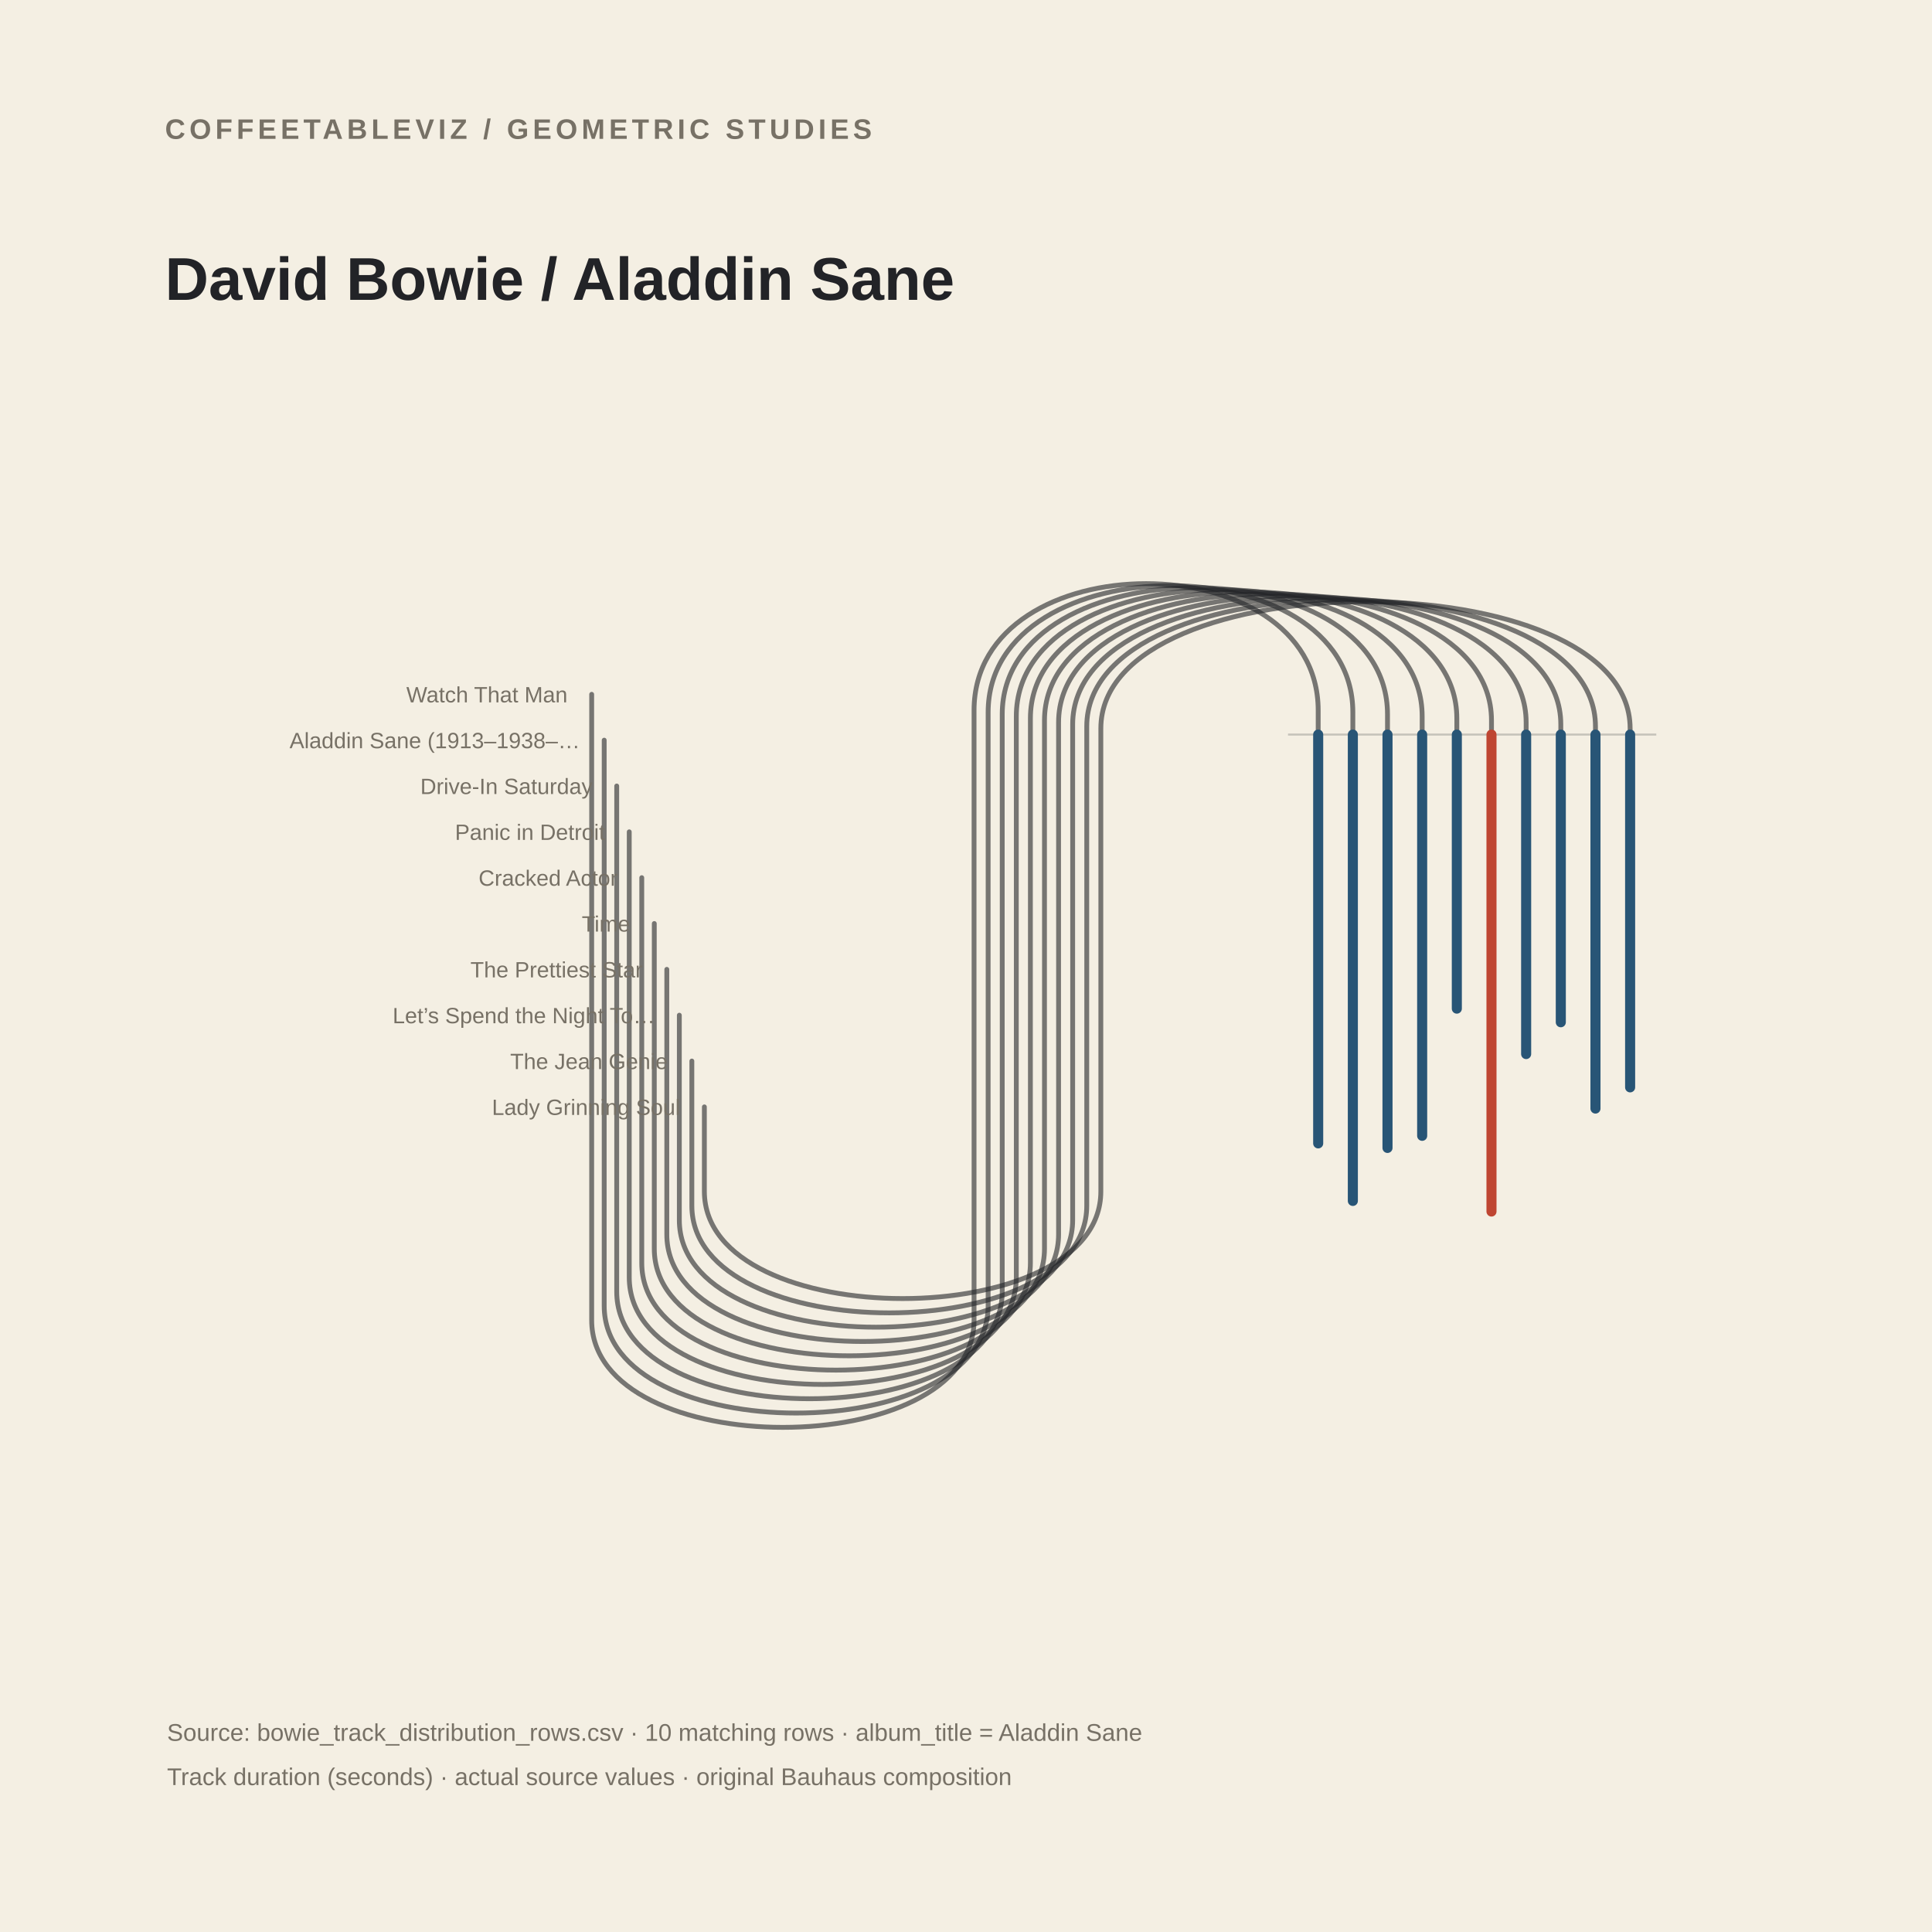
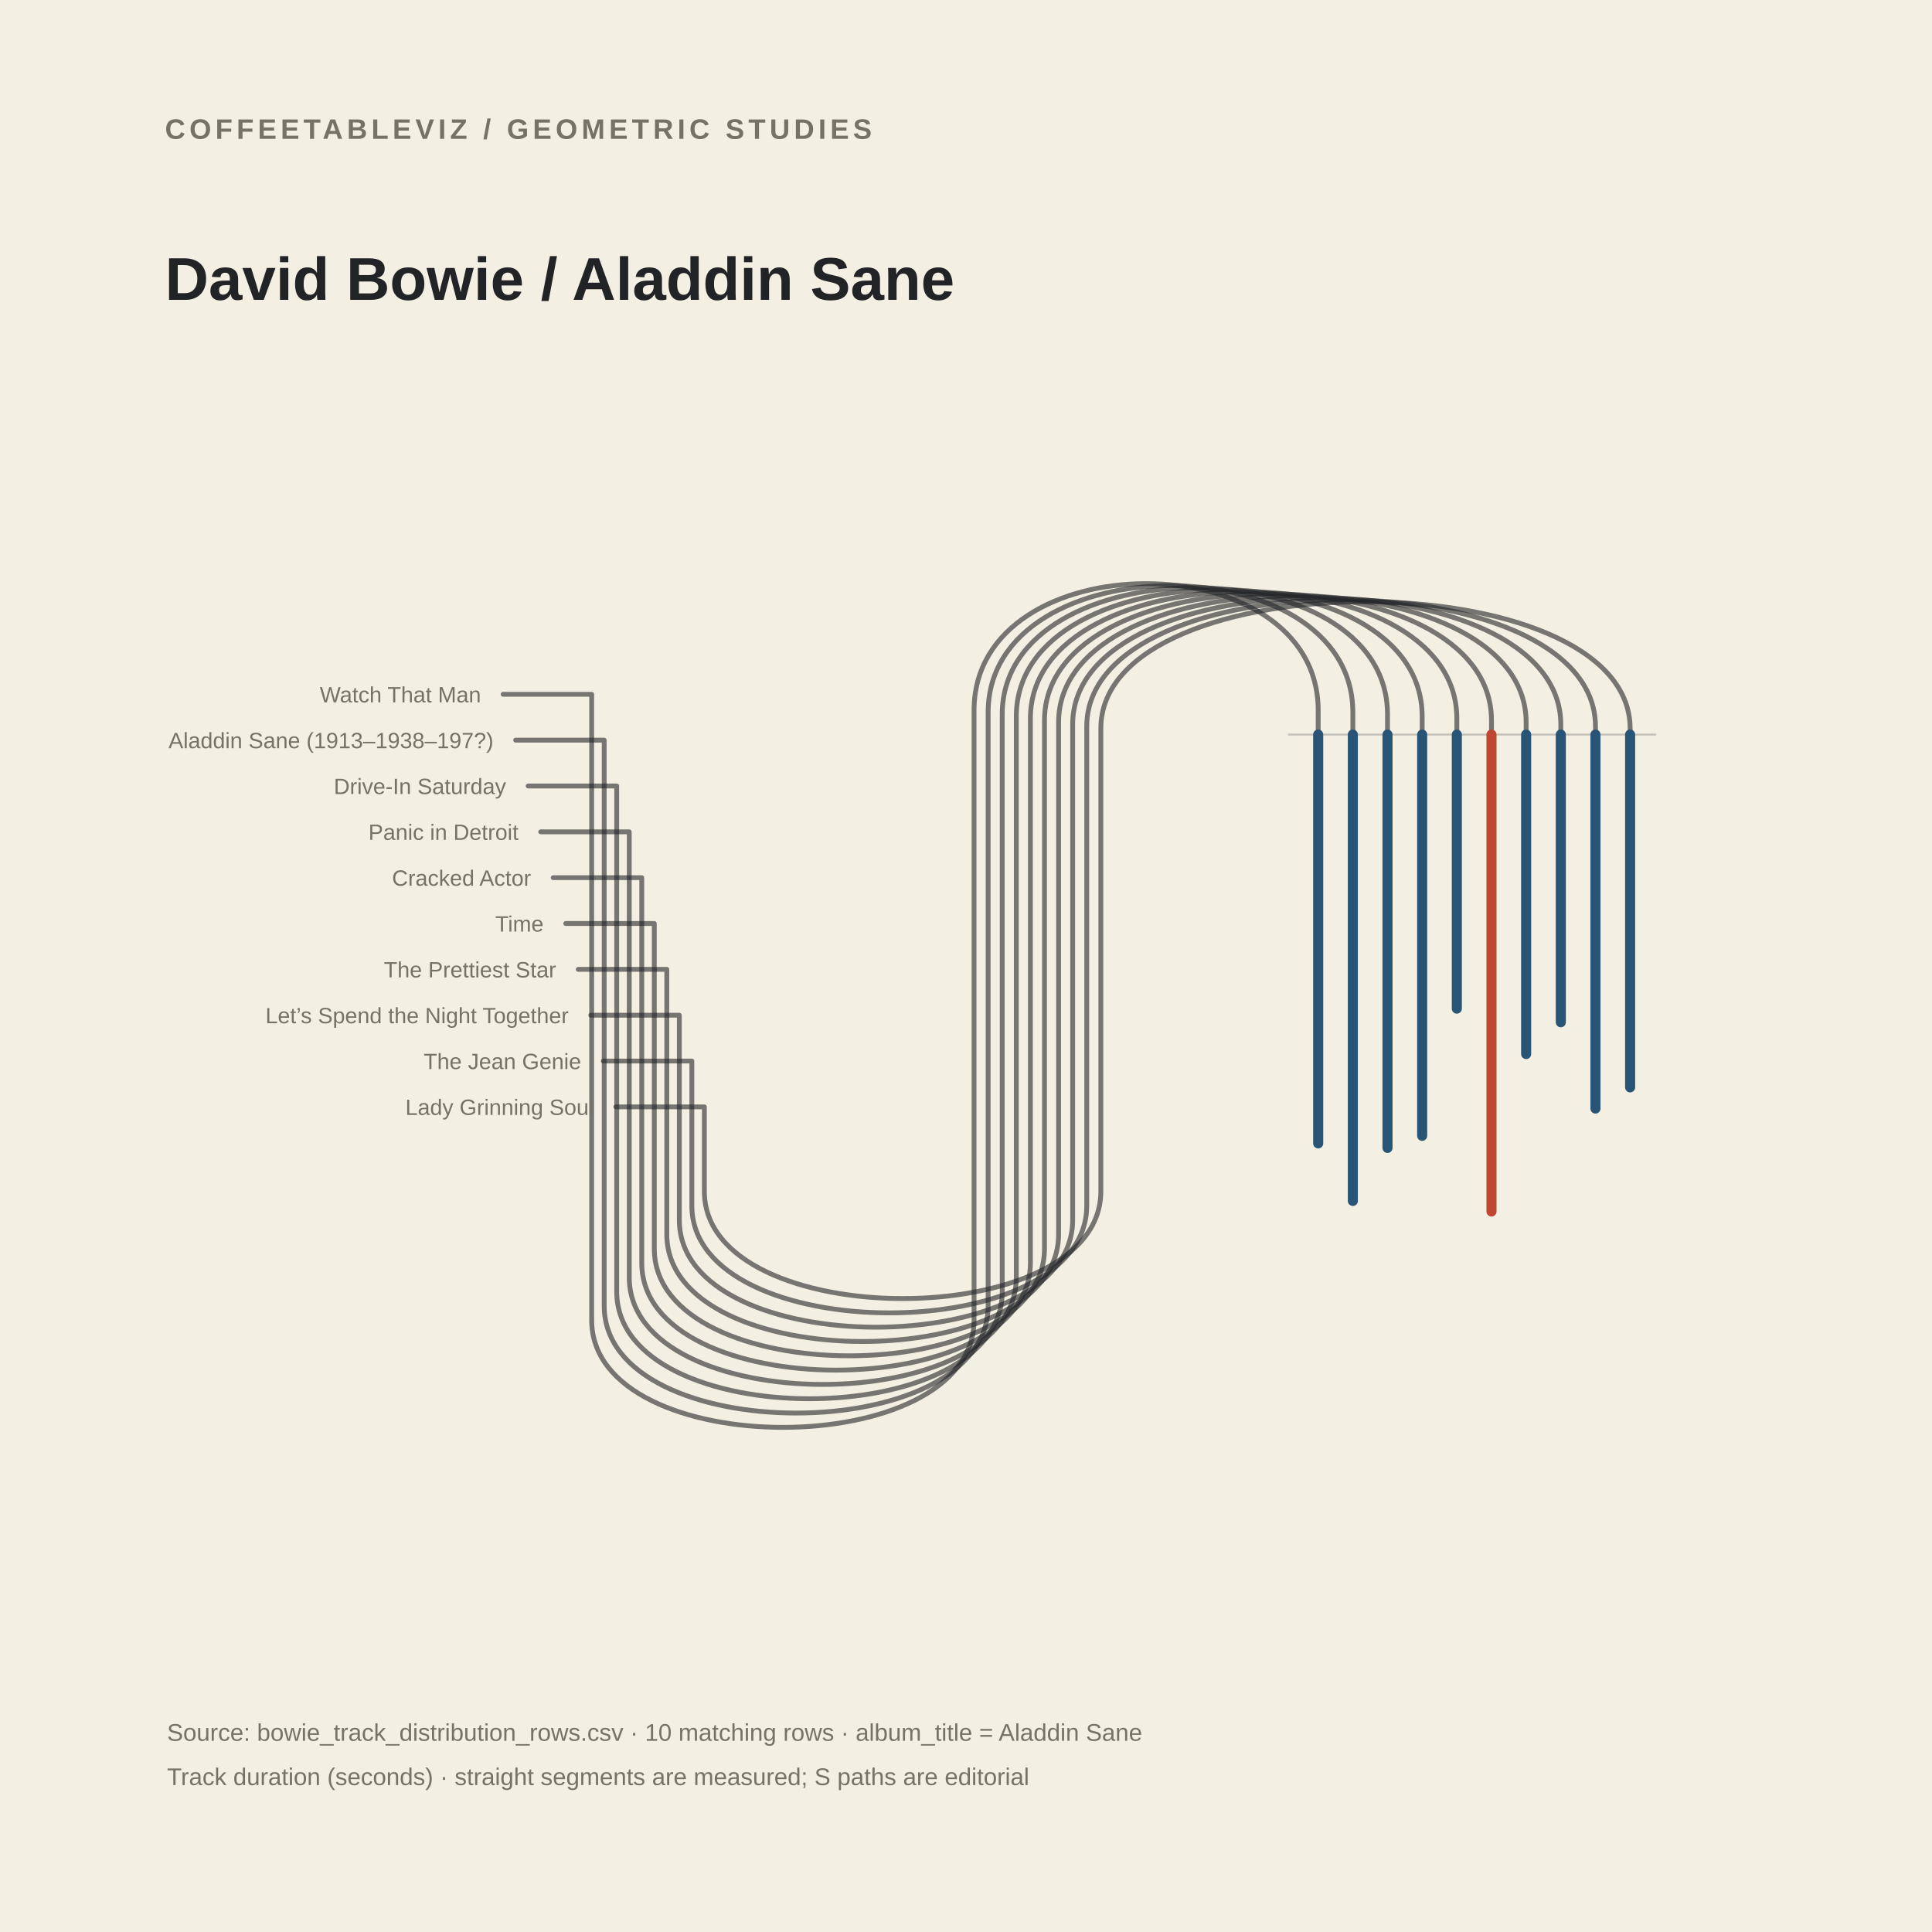
- <svg xmlns="http://www.w3.org/2000/svg" viewBox="0 0 960 960" width="960" height="960" role="img" aria-label="Real-data Bauhaus Flow Snake poster for ten Aladdin Sane tracks">
-   <rect x="0.000" y="0.000" width="960.000" height="960.000" fill="#f4efe3" />
-   <text x="82" y="69" font-family="Arial,Helvetica,sans-serif" font-size="14" fill="#777166" font-weight="700" text-anchor="start" letter-spacing="2">COFFEETABLEVIZ / GEOMETRIC STUDIES</text>
-   <text x="82" y="149" font-family="Arial,Helvetica,sans-serif" font-size="30" fill="#222327" font-weight="700" text-anchor="start">David Bowie / Aladdin Sane</text>
+ <svg xmlns="http://www.w3.org/2000/svg" viewBox="0 0 960 960" width="960" height="960" role="img" aria-label="Measured Flow Snake with short horizontal label ledges for ten real Aladdin Sane tracks">
+   <rect width="960" height="960" fill="#f4efe3" />
+   <text x="82.000" y="69.000" font-family="Arial,Helvetica,sans-serif" font-size="14" fill="#777166" font-weight="700" text-anchor="start" letter-spacing="2">COFFEETABLEVIZ / GEOMETRIC STUDIES</text>
+   <text x="82.000" y="149.000" font-family="Arial,Helvetica,sans-serif" font-size="30" fill="#222327" font-weight="700" text-anchor="start">David Bowie / Aladdin Sane</text>
  <path d="M640 365H823" stroke="#222327" stroke-width="1" opacity=".22" />
-   <path d="M294.000 345.000 L294.000 656.000  C294.000 727.000 484.000 727.000 484.000 656.000  L484.000 353.000  C484.000 269.000 655.000 269.000 655.000 353.000  L655.000 568.143" fill="none" stroke="#222327" stroke-width="2.4" opacity=".6" stroke-linecap="round" stroke-linejoin="round" />
+   <path d="M250.000 345.000 L294.000 345.000 L294.000 656.000 C294.000 727.000 484.000 727.000 484.000 656.000 L484.000 353.000 C484.000 269.000 655.000 269.000 655.000 353.000 L655.000 365.000" fill="none" stroke="#222327" stroke-width="2.4" opacity=".6" stroke-linecap="round" stroke-linejoin="round" />
  <path d="M655.000 365L655.000 568.143" stroke="#285576" stroke-width="5" fill="none" stroke-linecap="round" />
-   <text x="282.000" y="349.000" font-family="Arial,Helvetica,sans-serif" font-size="11" fill="#777166" font-weight="400" text-anchor="end">Watch That Man</text>
-   <path d="M300.222 367.778 L300.222 648.889  C300.222 719.889 491.000 719.889 491.000 648.889  L491.000 354.000  C491.000 270.000 672.222 270.000 672.222 354.000  L672.222 596.733" fill="none" stroke="#222327" stroke-width="2.4" opacity=".6" stroke-linecap="round" stroke-linejoin="round" />
+   <text x="239.000" y="349.000" font-family="Arial,Helvetica,sans-serif" font-size="11" fill="#777166" font-weight="400" text-anchor="end">Watch That Man</text>
+   <path d="M256.222 367.778 L300.222 367.778 L300.222 648.889 C300.222 719.889 491.000 719.889 491.000 648.889 L491.000 354.000 C491.000 270.000 672.222 270.000 672.222 354.000 L672.222 365.000" fill="none" stroke="#222327" stroke-width="2.4" opacity=".6" stroke-linecap="round" stroke-linejoin="round" />
  <path d="M672.222 365L672.222 596.733" stroke="#285576" stroke-width="5" fill="none" stroke-linecap="round" />
-   <text x="288.222" y="371.778" font-family="Arial,Helvetica,sans-serif" font-size="11" fill="#777166" font-weight="400" text-anchor="end">Aladdin Sane (1913–1938–…</text>
-   <path d="M306.444 390.556 L306.444 641.778  C306.444 712.778 498.000 712.778 498.000 641.778  L498.000 355.000  C498.000 271.000 689.444 271.000 689.444 355.000  L689.444 570.400" fill="none" stroke="#222327" stroke-width="2.4" opacity=".6" stroke-linecap="round" stroke-linejoin="round" />
+   <text x="245.222" y="371.778" font-family="Arial,Helvetica,sans-serif" font-size="11" fill="#777166" font-weight="400" text-anchor="end">Aladdin Sane (1913–1938–197?)</text>
+   <path d="M262.444 390.556 L306.444 390.556 L306.444 641.778 C306.444 712.778 498.000 712.778 498.000 641.778 L498.000 355.000 C498.000 271.000 689.444 271.000 689.444 355.000 L689.444 365.000" fill="none" stroke="#222327" stroke-width="2.4" opacity=".6" stroke-linecap="round" stroke-linejoin="round" />
  <path d="M689.444 365L689.444 570.400" stroke="#285576" stroke-width="5" fill="none" stroke-linecap="round" />
-   <text x="294.444" y="394.556" font-family="Arial,Helvetica,sans-serif" font-size="11" fill="#777166" font-weight="400" text-anchor="end">Drive‐In Saturday</text>
-   <path d="M312.667 413.333 L312.667 634.667  C312.667 705.667 505.000 705.667 505.000 634.667  L505.000 356.000  C505.000 272.000 706.667 272.000 706.667 356.000  L706.667 564.381" fill="none" stroke="#222327" stroke-width="2.4" opacity=".6" stroke-linecap="round" stroke-linejoin="round" />
+   <text x="251.444" y="394.556" font-family="Arial,Helvetica,sans-serif" font-size="11" fill="#777166" font-weight="400" text-anchor="end">Drive‐In Saturday</text>
+   <path d="M268.667 413.333 L312.667 413.333 L312.667 634.667 C312.667 705.667 505.000 705.667 505.000 634.667 L505.000 356.000 C505.000 272.000 706.667 272.000 706.667 356.000 L706.667 365.000" fill="none" stroke="#222327" stroke-width="2.4" opacity=".6" stroke-linecap="round" stroke-linejoin="round" />
  <path d="M706.667 365L706.667 564.381" stroke="#285576" stroke-width="5" fill="none" stroke-linecap="round" />
-   <text x="300.667" y="417.333" font-family="Arial,Helvetica,sans-serif" font-size="11" fill="#777166" font-weight="400" text-anchor="end">Panic in Detroit</text>
-   <path d="M318.889 436.111 L318.889 627.556  C318.889 698.556 512.000 698.556 512.000 627.556  L512.000 357.000  C512.000 273.000 723.889 273.000 723.889 357.000  L723.889 501.181" fill="none" stroke="#222327" stroke-width="2.4" opacity=".6" stroke-linecap="round" stroke-linejoin="round" />
+   <text x="257.667" y="417.333" font-family="Arial,Helvetica,sans-serif" font-size="11" fill="#777166" font-weight="400" text-anchor="end">Panic in Detroit</text>
+   <path d="M274.889 436.111 L318.889 436.111 L318.889 627.556 C318.889 698.556 512.000 698.556 512.000 627.556 L512.000 357.000 C512.000 273.000 723.889 273.000 723.889 357.000 L723.889 365.000" fill="none" stroke="#222327" stroke-width="2.4" opacity=".6" stroke-linecap="round" stroke-linejoin="round" />
  <path d="M723.889 365L723.889 501.181" stroke="#285576" stroke-width="5" fill="none" stroke-linecap="round" />
-   <text x="306.889" y="440.111" font-family="Arial,Helvetica,sans-serif" font-size="11" fill="#777166" font-weight="400" text-anchor="end">Cracked Actor</text>
-   <path d="M325.111 458.889 L325.111 620.444  C325.111 691.444 519.000 691.444 519.000 620.444  L519.000 358.000  C519.000 274.000 741.111 274.000 741.111 358.000  L741.111 602.000" fill="none" stroke="#222327" stroke-width="2.4" opacity=".6" stroke-linecap="round" stroke-linejoin="round" />
+   <text x="263.889" y="440.111" font-family="Arial,Helvetica,sans-serif" font-size="11" fill="#777166" font-weight="400" text-anchor="end">Cracked Actor</text>
+   <path d="M281.111 458.889 L325.111 458.889 L325.111 620.444 C325.111 691.444 519.000 691.444 519.000 620.444 L519.000 358.000 C519.000 274.000 741.111 274.000 741.111 358.000 L741.111 365.000" fill="none" stroke="#222327" stroke-width="2.4" opacity=".6" stroke-linecap="round" stroke-linejoin="round" />
  <path d="M741.111 365L741.111 602.000" stroke="#bf4632" stroke-width="5" fill="none" stroke-linecap="round" />
-   <text x="313.111" y="462.889" font-family="Arial,Helvetica,sans-serif" font-size="11" fill="#777166" font-weight="400" text-anchor="end">Time</text>
-   <path d="M331.333 481.667 L331.333 613.333  C331.333 684.333 526.000 684.333 526.000 613.333  L526.000 359.000  C526.000 275.000 758.333 275.000 758.333 359.000  L758.333 523.752" fill="none" stroke="#222327" stroke-width="2.4" opacity=".6" stroke-linecap="round" stroke-linejoin="round" />
+   <text x="270.111" y="462.889" font-family="Arial,Helvetica,sans-serif" font-size="11" fill="#777166" font-weight="400" text-anchor="end">Time</text>
+   <path d="M287.333 481.667 L331.333 481.667 L331.333 613.333 C331.333 684.333 526.000 684.333 526.000 613.333 L526.000 359.000 C526.000 275.000 758.333 275.000 758.333 359.000 L758.333 365.000" fill="none" stroke="#222327" stroke-width="2.4" opacity=".6" stroke-linecap="round" stroke-linejoin="round" />
  <path d="M758.333 365L758.333 523.752" stroke="#285576" stroke-width="5" fill="none" stroke-linecap="round" />
-   <text x="319.333" y="485.667" font-family="Arial,Helvetica,sans-serif" font-size="11" fill="#777166" font-weight="400" text-anchor="end">The Prettiest Star</text>
-   <path d="M337.556 504.444 L337.556 606.222  C337.556 677.222 533.000 677.222 533.000 606.222  L533.000 360.000  C533.000 276.000 775.556 276.000 775.556 360.000  L775.556 507.952" fill="none" stroke="#222327" stroke-width="2.4" opacity=".6" stroke-linecap="round" stroke-linejoin="round" />
+   <text x="276.333" y="485.667" font-family="Arial,Helvetica,sans-serif" font-size="11" fill="#777166" font-weight="400" text-anchor="end">The Prettiest Star</text>
+   <path d="M293.556 504.444 L337.556 504.444 L337.556 606.222 C337.556 677.222 533.000 677.222 533.000 606.222 L533.000 360.000 C533.000 276.000 775.556 276.000 775.556 360.000 L775.556 365.000" fill="none" stroke="#222327" stroke-width="2.4" opacity=".6" stroke-linecap="round" stroke-linejoin="round" />
  <path d="M775.556 365L775.556 507.952" stroke="#285576" stroke-width="5" fill="none" stroke-linecap="round" />
-   <text x="325.556" y="508.444" font-family="Arial,Helvetica,sans-serif" font-size="11" fill="#777166" font-weight="400" text-anchor="end">Let’s Spend the Night To…</text>
-   <path d="M343.778 527.222 L343.778 599.111  C343.778 670.111 540.000 670.111 540.000 599.111  L540.000 361.000  C540.000 277.000 792.778 277.000 792.778 361.000  L792.778 550.838" fill="none" stroke="#222327" stroke-width="2.4" opacity=".6" stroke-linecap="round" stroke-linejoin="round" />
+   <text x="282.556" y="508.444" font-family="Arial,Helvetica,sans-serif" font-size="11" fill="#777166" font-weight="400" text-anchor="end">Let’s Spend the Night Together</text>
+   <path d="M299.778 527.222 L343.778 527.222 L343.778 599.111 C343.778 670.111 540.000 670.111 540.000 599.111 L540.000 361.000 C540.000 277.000 792.778 277.000 792.778 361.000 L792.778 365.000" fill="none" stroke="#222327" stroke-width="2.4" opacity=".6" stroke-linecap="round" stroke-linejoin="round" />
  <path d="M792.778 365L792.778 550.838" stroke="#285576" stroke-width="5" fill="none" stroke-linecap="round" />
-   <text x="331.778" y="531.222" font-family="Arial,Helvetica,sans-serif" font-size="11" fill="#777166" font-weight="400" text-anchor="end">The Jean Genie</text>
-   <path d="M350.000 550.000 L350.000 592.000  C350.000 663.000 547.000 663.000 547.000 592.000  L547.000 362.000  C547.000 278.000 810.000 278.000 810.000 362.000  L810.000 540.305" fill="none" stroke="#222327" stroke-width="2.4" opacity=".6" stroke-linecap="round" stroke-linejoin="round" />
+   <text x="288.778" y="531.222" font-family="Arial,Helvetica,sans-serif" font-size="11" fill="#777166" font-weight="400" text-anchor="end">The Jean Genie</text>
+   <path d="M306.000 550.000 L350.000 550.000 L350.000 592.000 C350.000 663.000 547.000 663.000 547.000 592.000 L547.000 362.000 C547.000 278.000 810.000 278.000 810.000 362.000 L810.000 365.000" fill="none" stroke="#222327" stroke-width="2.4" opacity=".6" stroke-linecap="round" stroke-linejoin="round" />
  <path d="M810.000 365L810.000 540.305" stroke="#285576" stroke-width="5" fill="none" stroke-linecap="round" />
-   <text x="338.000" y="554.000" font-family="Arial,Helvetica,sans-serif" font-size="11" fill="#777166" font-weight="400" text-anchor="end">Lady Grinning Soul</text>
-   <text x="83" y="865" font-family="Arial,Helvetica,sans-serif" font-size="12" fill="#777166" font-weight="400" text-anchor="start">Source: bowie_track_distribution_rows.csv · 10 matching rows · album_title = Aladdin Sane</text>
-   <text x="83" y="887" font-family="Arial,Helvetica,sans-serif" font-size="12" fill="#777166" font-weight="400" text-anchor="start">Track duration (seconds) · actual source values · original Bauhaus composition</text>
+   <text x="295.000" y="554.000" font-family="Arial,Helvetica,sans-serif" font-size="11" fill="#777166" font-weight="400" text-anchor="end">Lady Grinning Soul</text>
+   <text x="83.000" y="865.000" font-family="Arial,Helvetica,sans-serif" font-size="12" fill="#777166" font-weight="400" text-anchor="start">Source: bowie_track_distribution_rows.csv · 10 matching rows · album_title = Aladdin Sane</text>
+   <text x="83.000" y="887.000" font-family="Arial,Helvetica,sans-serif" font-size="12" fill="#777166" font-weight="400" text-anchor="start">Track duration (seconds) · straight segments are measured; S paths are editorial</text>
</svg>
